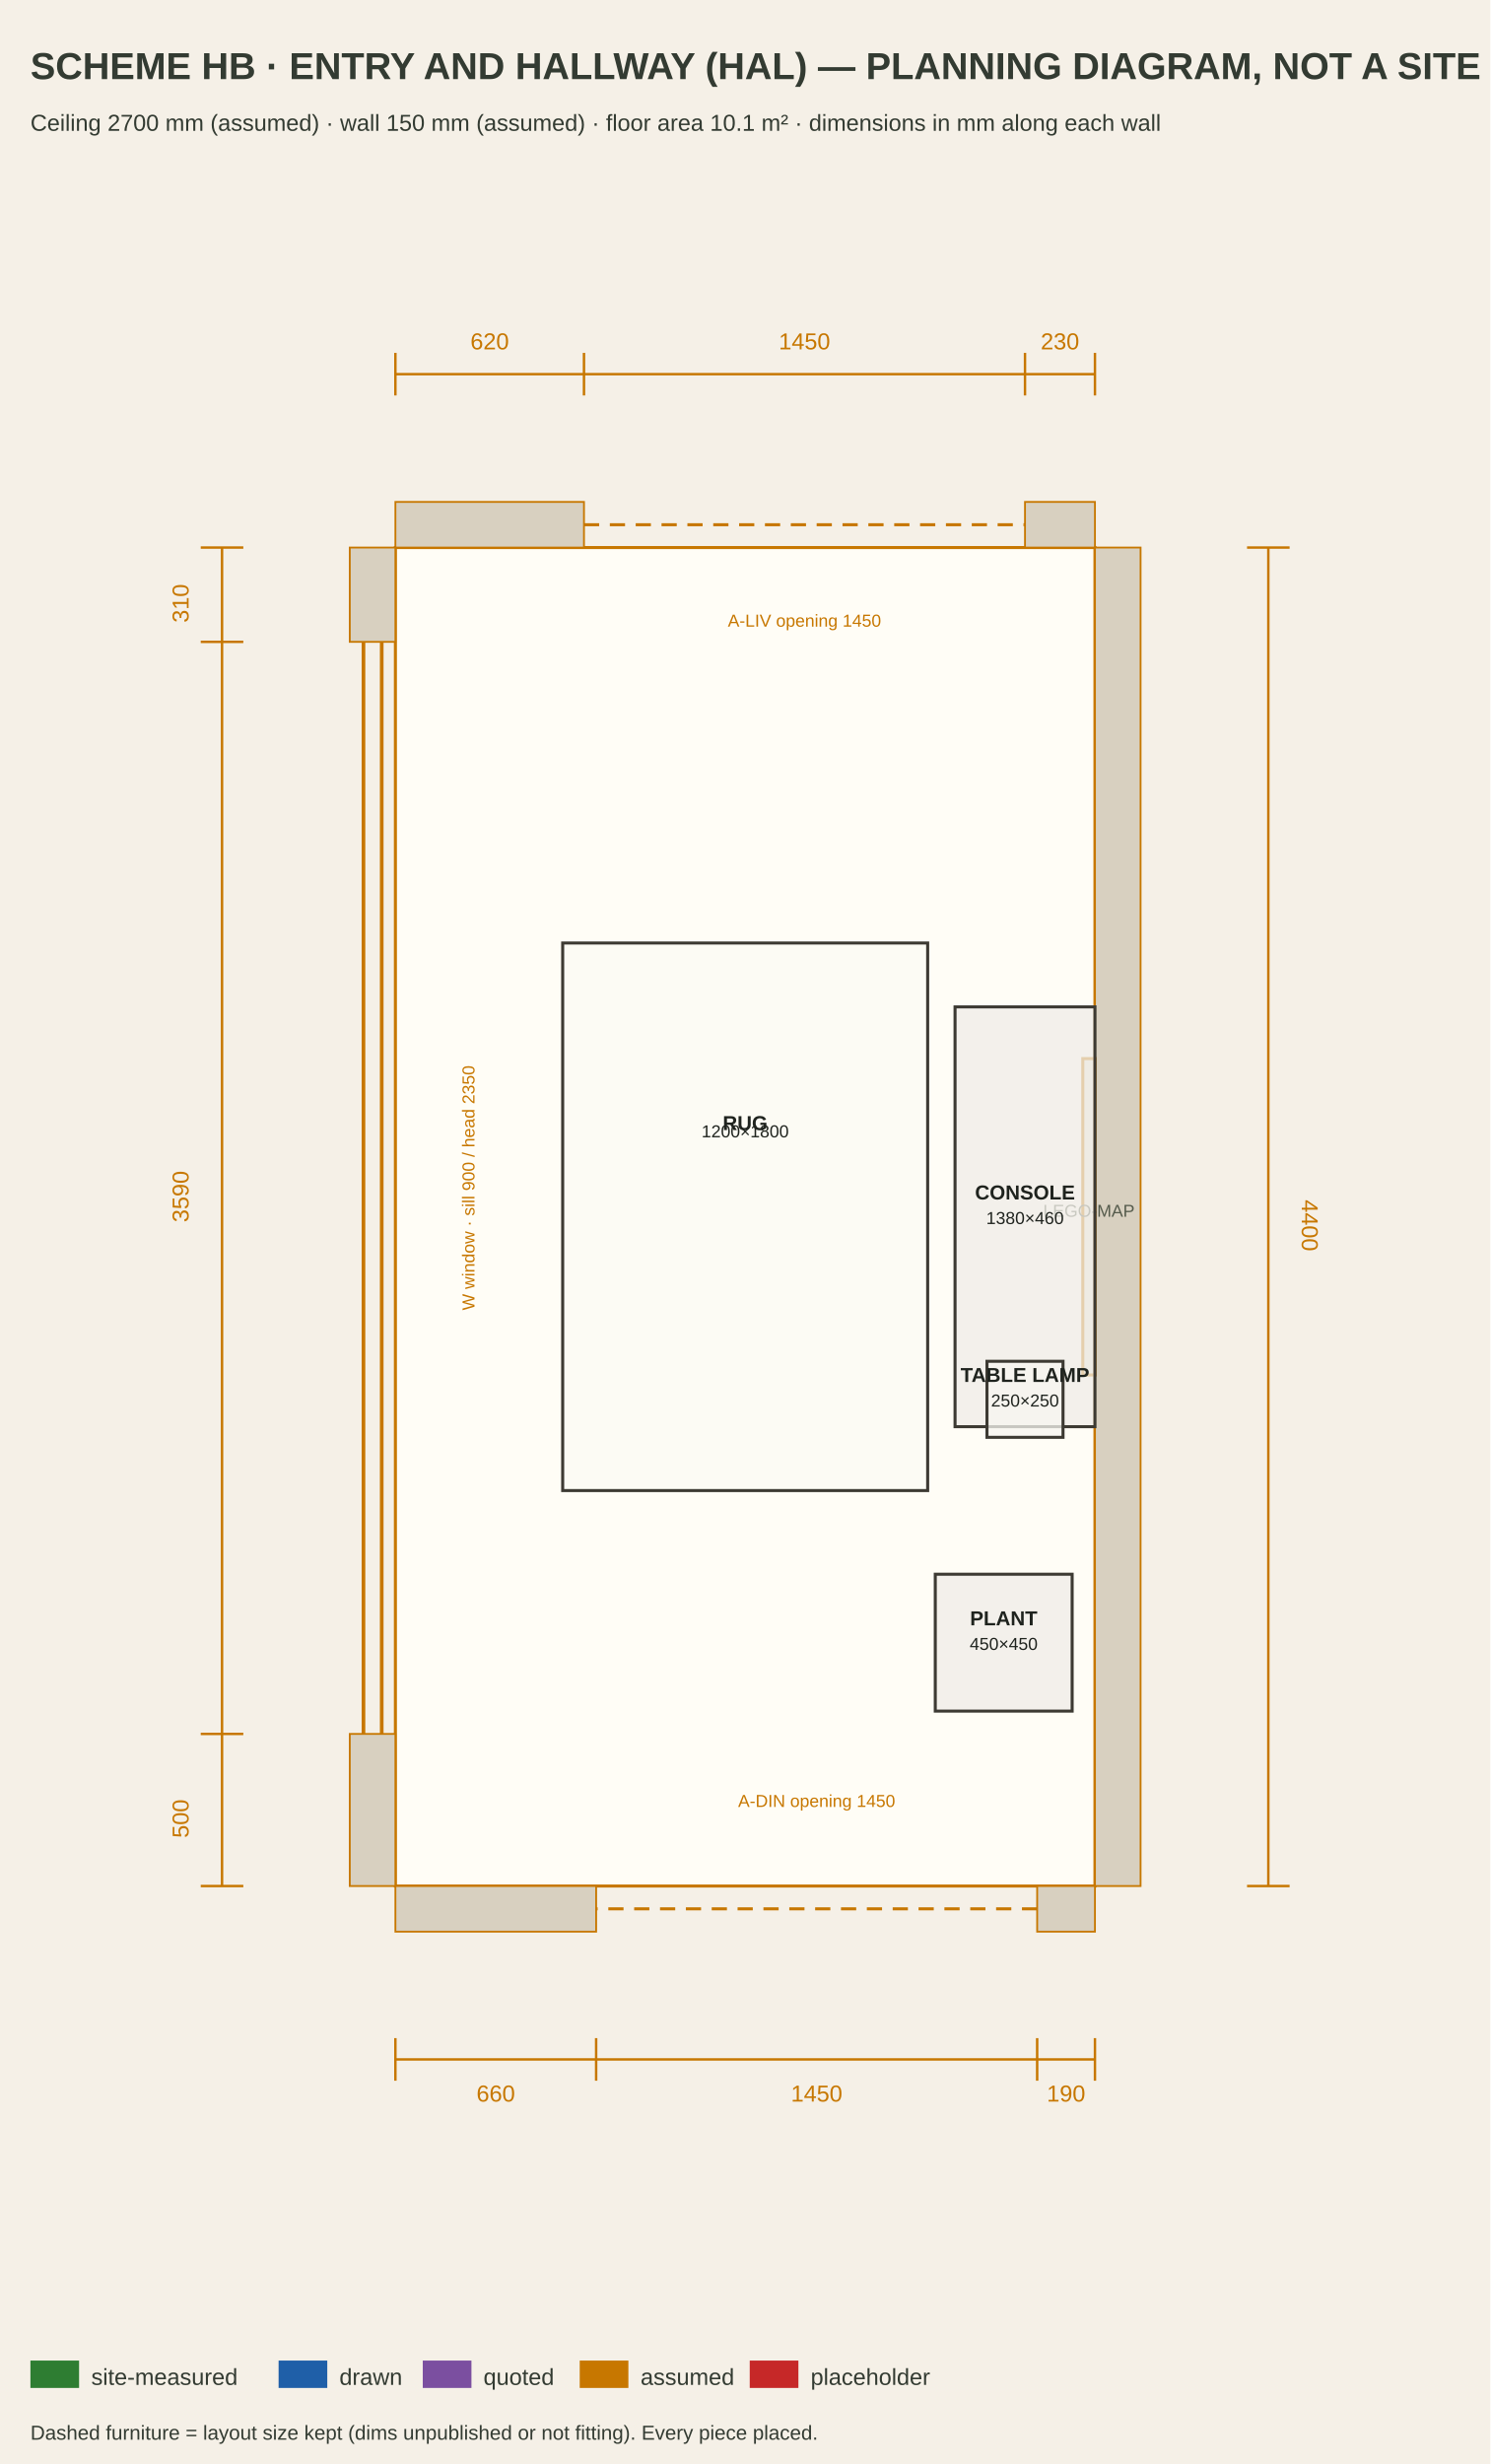
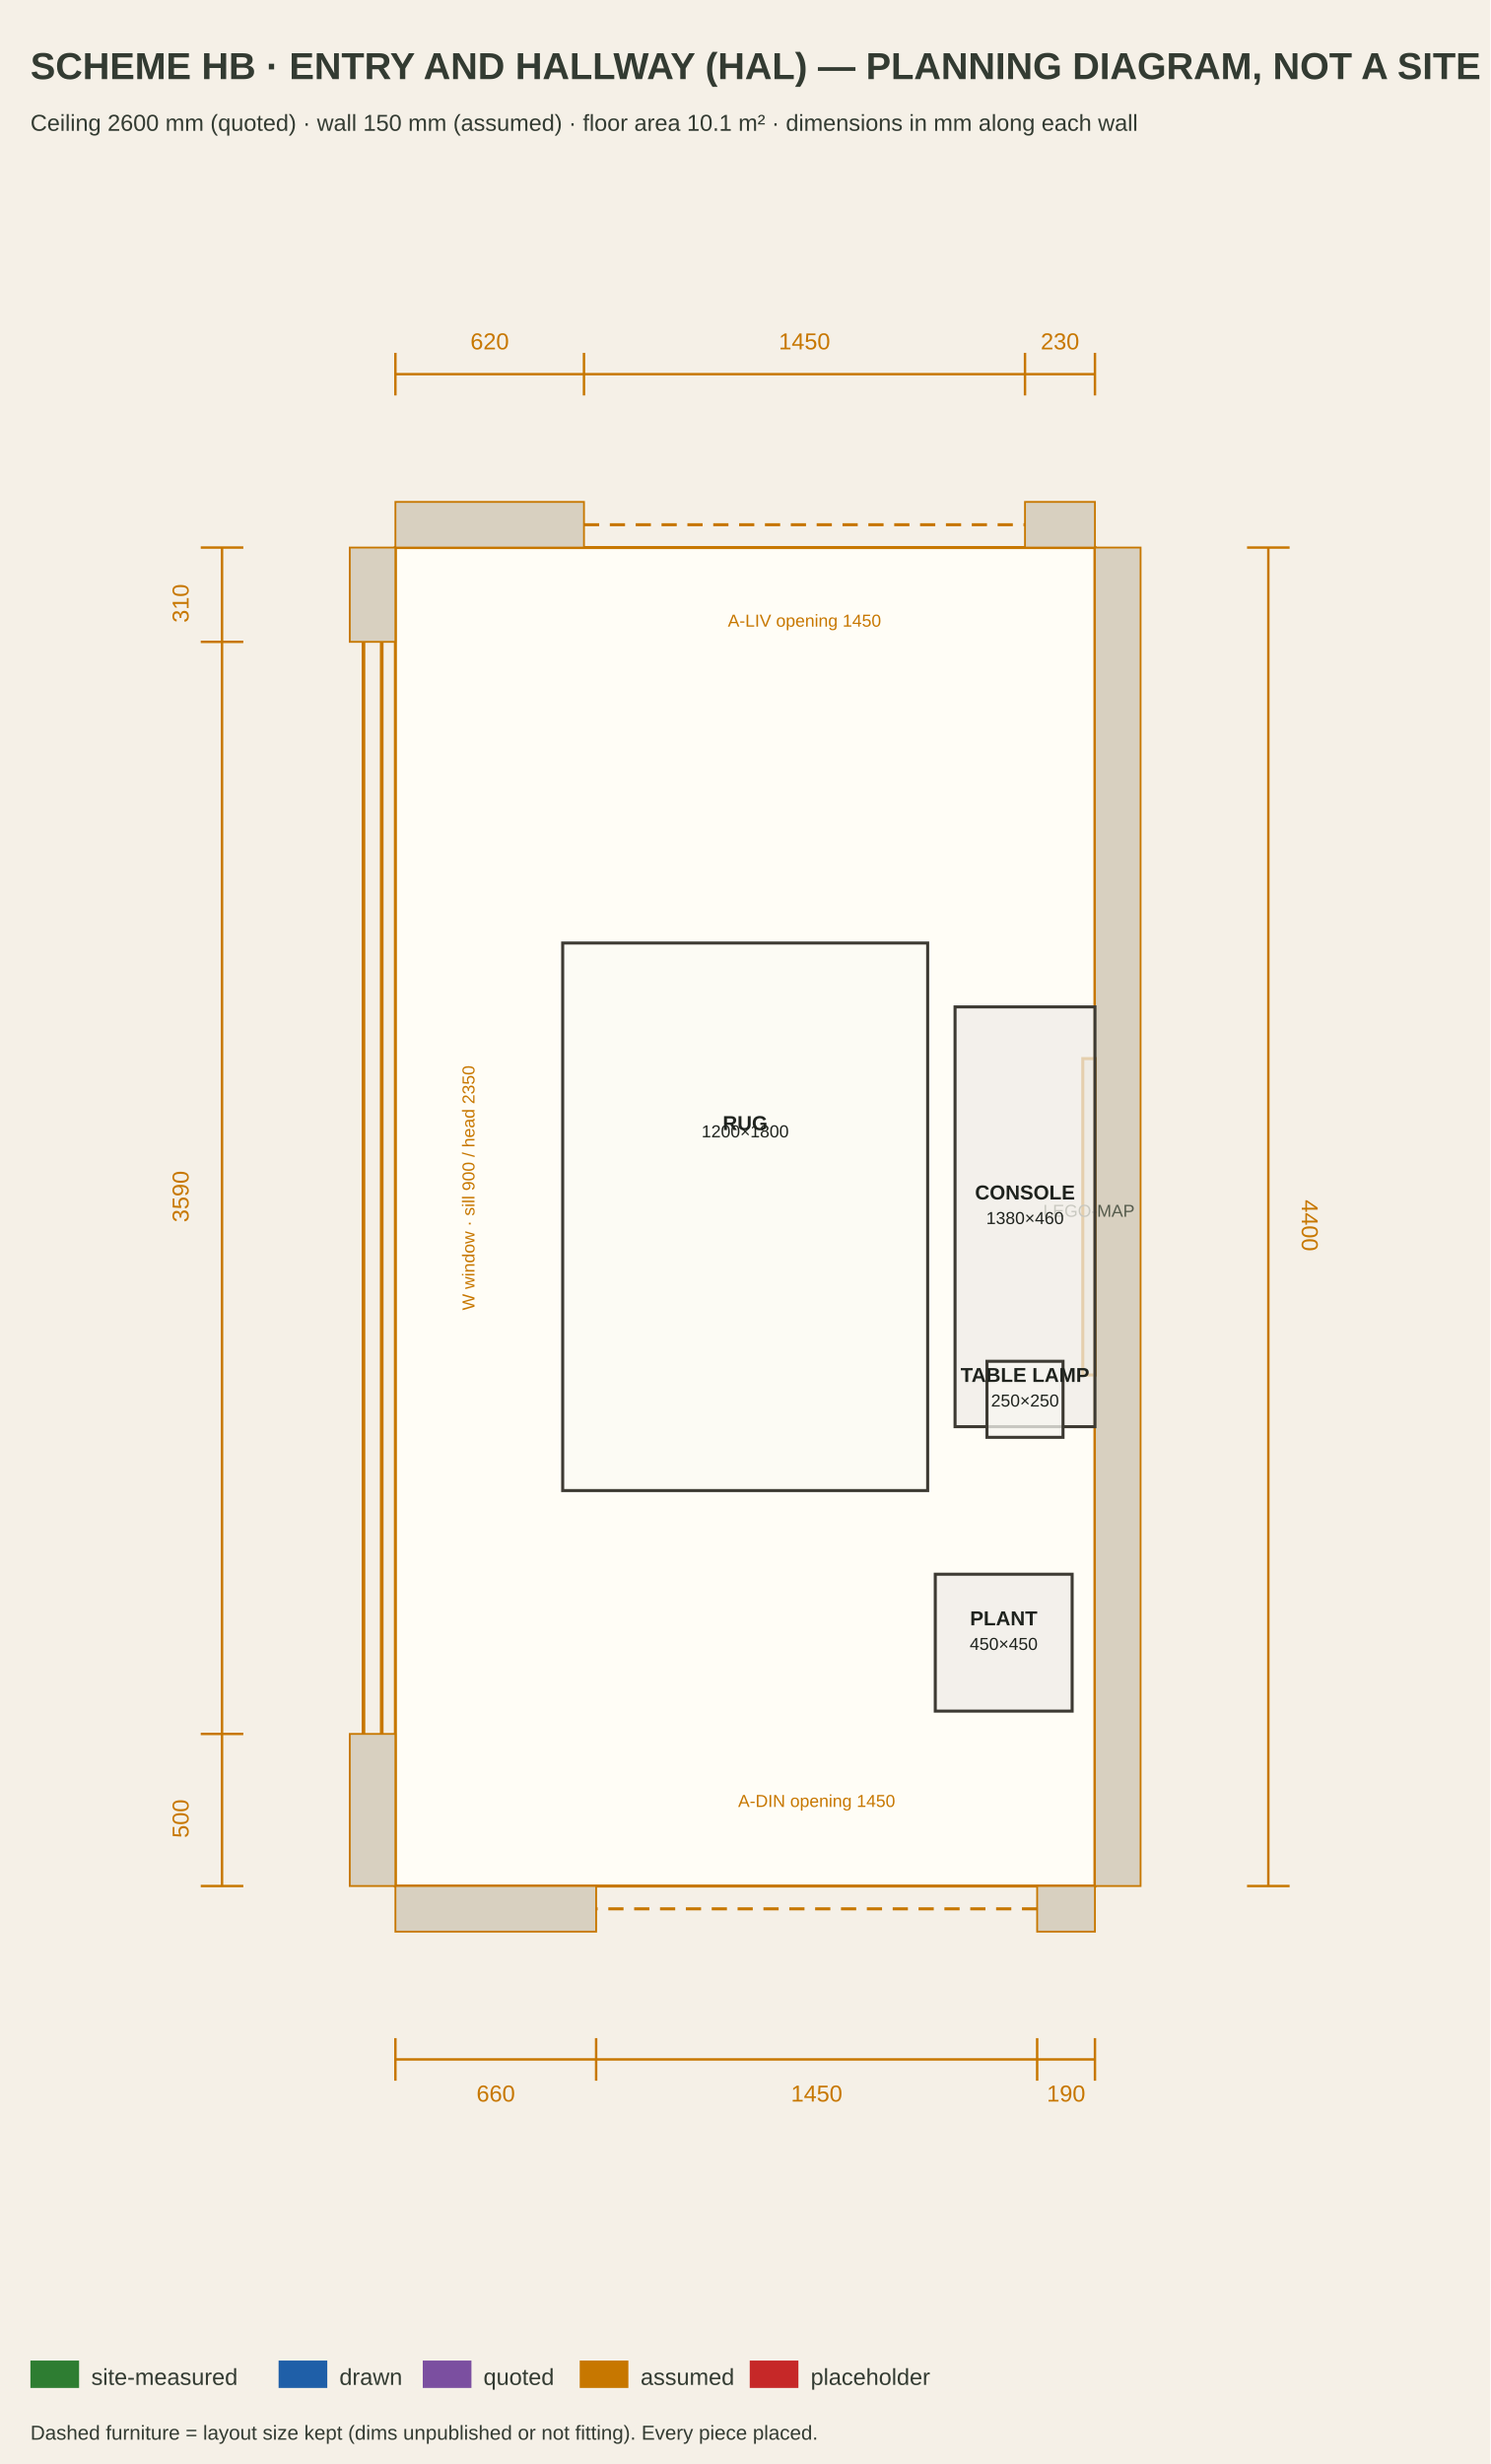
<svg xmlns="http://www.w3.org/2000/svg" viewBox="-1300 -1800 4900 8100" width="100%" height="100%" role="img" aria-label="Scheme HB Entry and hallway planning diagram">
  <rect x="-1300" y="-1800" width="4900" height="8100" fill="#f5f0e7" />
  <g font-family="Arial,sans-serif">
    <polygon points="0.0,0.0 2300.0,0.0 2300.0,4400.0 0.0,4400.0" fill="#fffdf6" stroke="#c77700" stroke-width="10" />
    <polygon points="0.0,0.0 620.0,0.0 620.0,-150.0 0.0,-150.0" fill="#d8d0c0" stroke="#c77700" stroke-width="6" />
    <polygon points="2070.0,0.0 2300.0,0.0 2300.0,-150.0 2070.0,-150.0" fill="#d8d0c0" stroke="#c77700" stroke-width="6" />
    <line x1="0.0" y1="-570.0" x2="2300.0" y2="-570.0" stroke="#c77700" stroke-width="8" />
    <line x1="0.0" y1="-500.0" x2="0.0" y2="-640.0" stroke="#c77700" stroke-width="8" />
    <line x1="620.0" y1="-500.0" x2="620.0" y2="-640.0" stroke="#c77700" stroke-width="8" />
    <line x1="2070.0" y1="-500.0" x2="2070.0" y2="-640.0" stroke="#c77700" stroke-width="8" />
    <line x1="2300.0" y1="-500.0" x2="2300.0" y2="-640.0" stroke="#c77700" stroke-width="8" />
    <text x="310.0" y="-651.5" text-anchor="middle" font-size="76.0" font-weight="normal" fill="#c77700" transform="rotate(0.0 310.0 -651.5)">620</text>
    <text x="1345.0" y="-651.5" text-anchor="middle" font-size="76.0" font-weight="normal" fill="#c77700" transform="rotate(0.0 1345.0 -651.5)">1450</text>
    <text x="2185.0" y="-651.5" text-anchor="middle" font-size="76.0" font-weight="normal" fill="#c77700" transform="rotate(0.0 2185.0 -651.5)">230</text>
    <line x1="620.0" y1="-75.0" x2="2070.0" y2="-75.0" stroke="#c77700" stroke-width="10" stroke-dasharray="50 35" />
    <text x="1345.0" y="260.0" text-anchor="middle" font-size="57.0" font-weight="normal" fill="#c77700" transform="rotate(0.0 1345.0 260.0)">A-LIV opening 1450</text>
    <polygon points="2300.0,0.0 2300.0,4400.0 2450.0,4400.0 2450.0,0.0" fill="#d8d0c0" stroke="#c77700" stroke-width="6" />
    <line x1="2870.0" y1="0.0" x2="2870.0" y2="4400.0" stroke="#c77700" stroke-width="8" />
    <line x1="2800.0" y1="0.0" x2="2940.0" y2="0.0" stroke="#c77700" stroke-width="8" />
    <line x1="2800.0" y1="4400.0" x2="2940.0" y2="4400.0" stroke="#c77700" stroke-width="8" />
    <text x="2980.0" y="2228.5" text-anchor="middle" font-size="76.0" font-weight="normal" fill="#c77700" transform="rotate(90.0 2980.0 2228.5)">4400</text>
    <polygon points="2300.0,4400.0 2110.0,4400.0 2110.0,4550.0 2300.0,4550.0" fill="#d8d0c0" stroke="#c77700" stroke-width="6" />
    <polygon points="660.0,4400.0 0.0,4400.0 0.0,4550.0 660.0,4550.0" fill="#d8d0c0" stroke="#c77700" stroke-width="6" />
    <line x1="2300.0" y1="4970.0" x2="0.0" y2="4970.0" stroke="#c77700" stroke-width="8" />
    <line x1="2300.0" y1="4900.0" x2="2300.0" y2="5040.0" stroke="#c77700" stroke-width="8" />
    <line x1="2110.0" y1="4900.0" x2="2110.0" y2="5040.0" stroke="#c77700" stroke-width="8" />
    <line x1="660.0" y1="4900.0" x2="660.0" y2="5040.0" stroke="#c77700" stroke-width="8" />
    <line x1="0.0" y1="4900.0" x2="0.0" y2="5040.0" stroke="#c77700" stroke-width="8" />
    <text x="2205.0" y="5108.5" text-anchor="middle" font-size="76.0" font-weight="normal" fill="#c77700" transform="rotate(0.0 2205.0 5108.5)">190</text>
    <text x="1385.0" y="5108.5" text-anchor="middle" font-size="76.0" font-weight="normal" fill="#c77700" transform="rotate(0.0 1385.0 5108.5)">1450</text>
    <text x="330.0" y="5108.5" text-anchor="middle" font-size="76.0" font-weight="normal" fill="#c77700" transform="rotate(0.0 330.0 5108.5)">660</text>
    <line x1="2110.0" y1="4475.0" x2="660.0" y2="4475.0" stroke="#c77700" stroke-width="10" stroke-dasharray="50 35" />
    <text x="1385.0" y="4140.0" text-anchor="middle" font-size="57.0" font-weight="normal" fill="#c77700" transform="rotate(0.0 1385.0 4140.0)">A-DIN opening 1450</text>
    <polygon points="0.0,4400.0 0.0,3900.0 -150.0,3900.0 -150.0,4400.0" fill="#d8d0c0" stroke="#c77700" stroke-width="6" />
    <polygon points="0.0,310.0 0.0,0.0 -150.0,0.0 -150.0,310.0" fill="#d8d0c0" stroke="#c77700" stroke-width="6" />
    <line x1="-570.0" y1="4400.0" x2="-570.0" y2="0.0" stroke="#c77700" stroke-width="8" />
    <line x1="-500.0" y1="4400.0" x2="-640.0" y2="4400.0" stroke="#c77700" stroke-width="8" />
    <line x1="-500.0" y1="3900.0" x2="-640.0" y2="3900.0" stroke="#c77700" stroke-width="8" />
    <line x1="-500.0" y1="310.0" x2="-640.0" y2="310.0" stroke="#c77700" stroke-width="8" />
    <line x1="-500.0" y1="0.0" x2="-640.0" y2="0.0" stroke="#c77700" stroke-width="8" />
    <text x="-680.0" y="4178.5" text-anchor="middle" font-size="76.0" font-weight="normal" fill="#c77700" transform="rotate(-90.0 -680.0 4178.5)">500</text>
    <text x="-680.0" y="2133.5" text-anchor="middle" font-size="76.0" font-weight="normal" fill="#c77700" transform="rotate(-90.0 -680.0 2133.5)">3590</text>
    <text x="-680.0" y="183.5" text-anchor="middle" font-size="76.0" font-weight="normal" fill="#c77700" transform="rotate(-90.0 -680.0 183.5)">310</text>
    <line x1="-45.0" y1="3900.0" x2="-45.0" y2="310.0" stroke="#c77700" stroke-width="12" />
    <line x1="-105.0" y1="3900.0" x2="-105.0" y2="310.0" stroke="#c77700" stroke-width="12" />
    <text x="260.0" y="2105.0" text-anchor="middle" font-size="57.0" font-weight="normal" fill="#c77700" transform="rotate(-90.0 260.0 2105.0)">W window · sill 900 / head 2350</text>
    <polygon points="2260.0,1680.0 2300.0,1680.0 2300.0,2720.0 2260.0,2720.0" fill="#e3ddd0" stroke="#c77700" stroke-width="10" fill-opacity="0.7" />
    <text x="2280.0" y="2200.0" text-anchor="middle" font-size="57.0" font-weight="normal" fill="#555b4c">LEGO-MAP</text>
    <polygon points="550.0,1300.0 1750.0,1300.0 1750.0,3100.0 550.0,3100.0" fill="#f7f5f0" stroke="#3d3a33" stroke-width="10" fill-opacity="0.35" />
    <text x="1150.0" y="1915.0" text-anchor="middle" font-size="66.5" font-weight="bold" fill="#1f231e">RUG</text>
    <text x="1150.0" y="1938.8" text-anchor="middle" font-size="57.0" font-weight="normal" fill="#1f231e">1200×1800</text>
    <polygon points="1840.0,2890.0 1840.0,1510.0 2300.0,1510.0 2300.0,2890.0" fill="#efece6" stroke="#3d3a33" stroke-width="10" fill-opacity="0.75" />
    <text x="2070.0" y="2143.0" text-anchor="middle" font-size="66.5" font-weight="bold" fill="#1f231e">CONSOLE</text>
    <text x="2070.0" y="2223.8" text-anchor="middle" font-size="57.0" font-weight="normal" fill="#1f231e">1380×460</text>
    <polygon points="1775.0,3825.0 1775.0,3375.0 2225.0,3375.0 2225.0,3825.0" fill="#efece6" stroke="#3d3a33" stroke-width="10" fill-opacity="0.75" />
    <text x="2000.0" y="3543.0" text-anchor="middle" font-size="66.5" font-weight="bold" fill="#1f231e">PLANT</text>
    <text x="2000.0" y="3623.8" text-anchor="middle" font-size="57.0" font-weight="normal" fill="#1f231e">450×450</text>
    <polygon points="1945.0,2925.0 1945.0,2675.0 2195.0,2675.0 2195.0,2925.0" fill="#f7f5f0" stroke="#3d3a33" stroke-width="10" fill-opacity="0.75" />
    <text x="2070.0" y="2743.0" text-anchor="middle" font-size="66.5" font-weight="bold" fill="#1f231e">TABLE LAMP</text>
    <text x="2070.0" y="2823.8" text-anchor="middle" font-size="57.0" font-weight="normal" fill="#1f231e">250×250</text>
    <text x="-1200.0" y="-1540.0" text-anchor="start" font-size="123.5" font-weight="bold" fill="#333b32">SCHEME HB · ENTRY AND HALLWAY (HAL) — PLANNING DIAGRAM, NOT A SITE SURVEY</text>
-     <text x="-1200.0" y="-1370.0" text-anchor="start" font-size="76.0" font-weight="normal" fill="#333b32">Ceiling 2700 mm (assumed) · wall 150 mm (assumed) · floor area 10.1 m² · dimensions in mm along each wall</text>
+     <text x="-1200.0" y="-1370.0" text-anchor="start" font-size="76.0" font-weight="normal" fill="#333b32">Ceiling 2600 mm (quoted) · wall 150 mm (assumed) · floor area 10.1 m² · dimensions in mm along each wall</text>
    <rect x="-1200" y="5960" width="160" height="90" fill="#2e7d32" />
    <text x="-1000.0" y="6040.0" text-anchor="start" font-size="76.0" font-weight="normal" fill="#333b32">site-measured</text>
    <rect x="-384" y="5960" width="160" height="90" fill="#1f5fa8" />
    <text x="-184.2" y="6040.0" text-anchor="start" font-size="76.0" font-weight="normal" fill="#333b32">drawn</text>
    <rect x="90" y="5960" width="160" height="90" fill="#7b4fa0" />
    <text x="289.5" y="6040.0" text-anchor="start" font-size="76.0" font-weight="normal" fill="#333b32">quoted</text>
    <rect x="606" y="5960" width="160" height="90" fill="#c77700" />
    <text x="806.0" y="6040.0" text-anchor="start" font-size="76.0" font-weight="normal" fill="#333b32">assumed</text>
    <rect x="1165" y="5960" width="160" height="90" fill="#c62828" />
    <text x="1365.2" y="6040.0" text-anchor="start" font-size="76.0" font-weight="normal" fill="#333b32">placeholder</text>
    <text x="-1200.0" y="6220.0" text-anchor="start" font-size="66.5" font-weight="normal" fill="#333b32">Dashed furniture = layout size kept (dims unpublished or not fitting). Every piece placed.</text>
  </g>
</svg>
